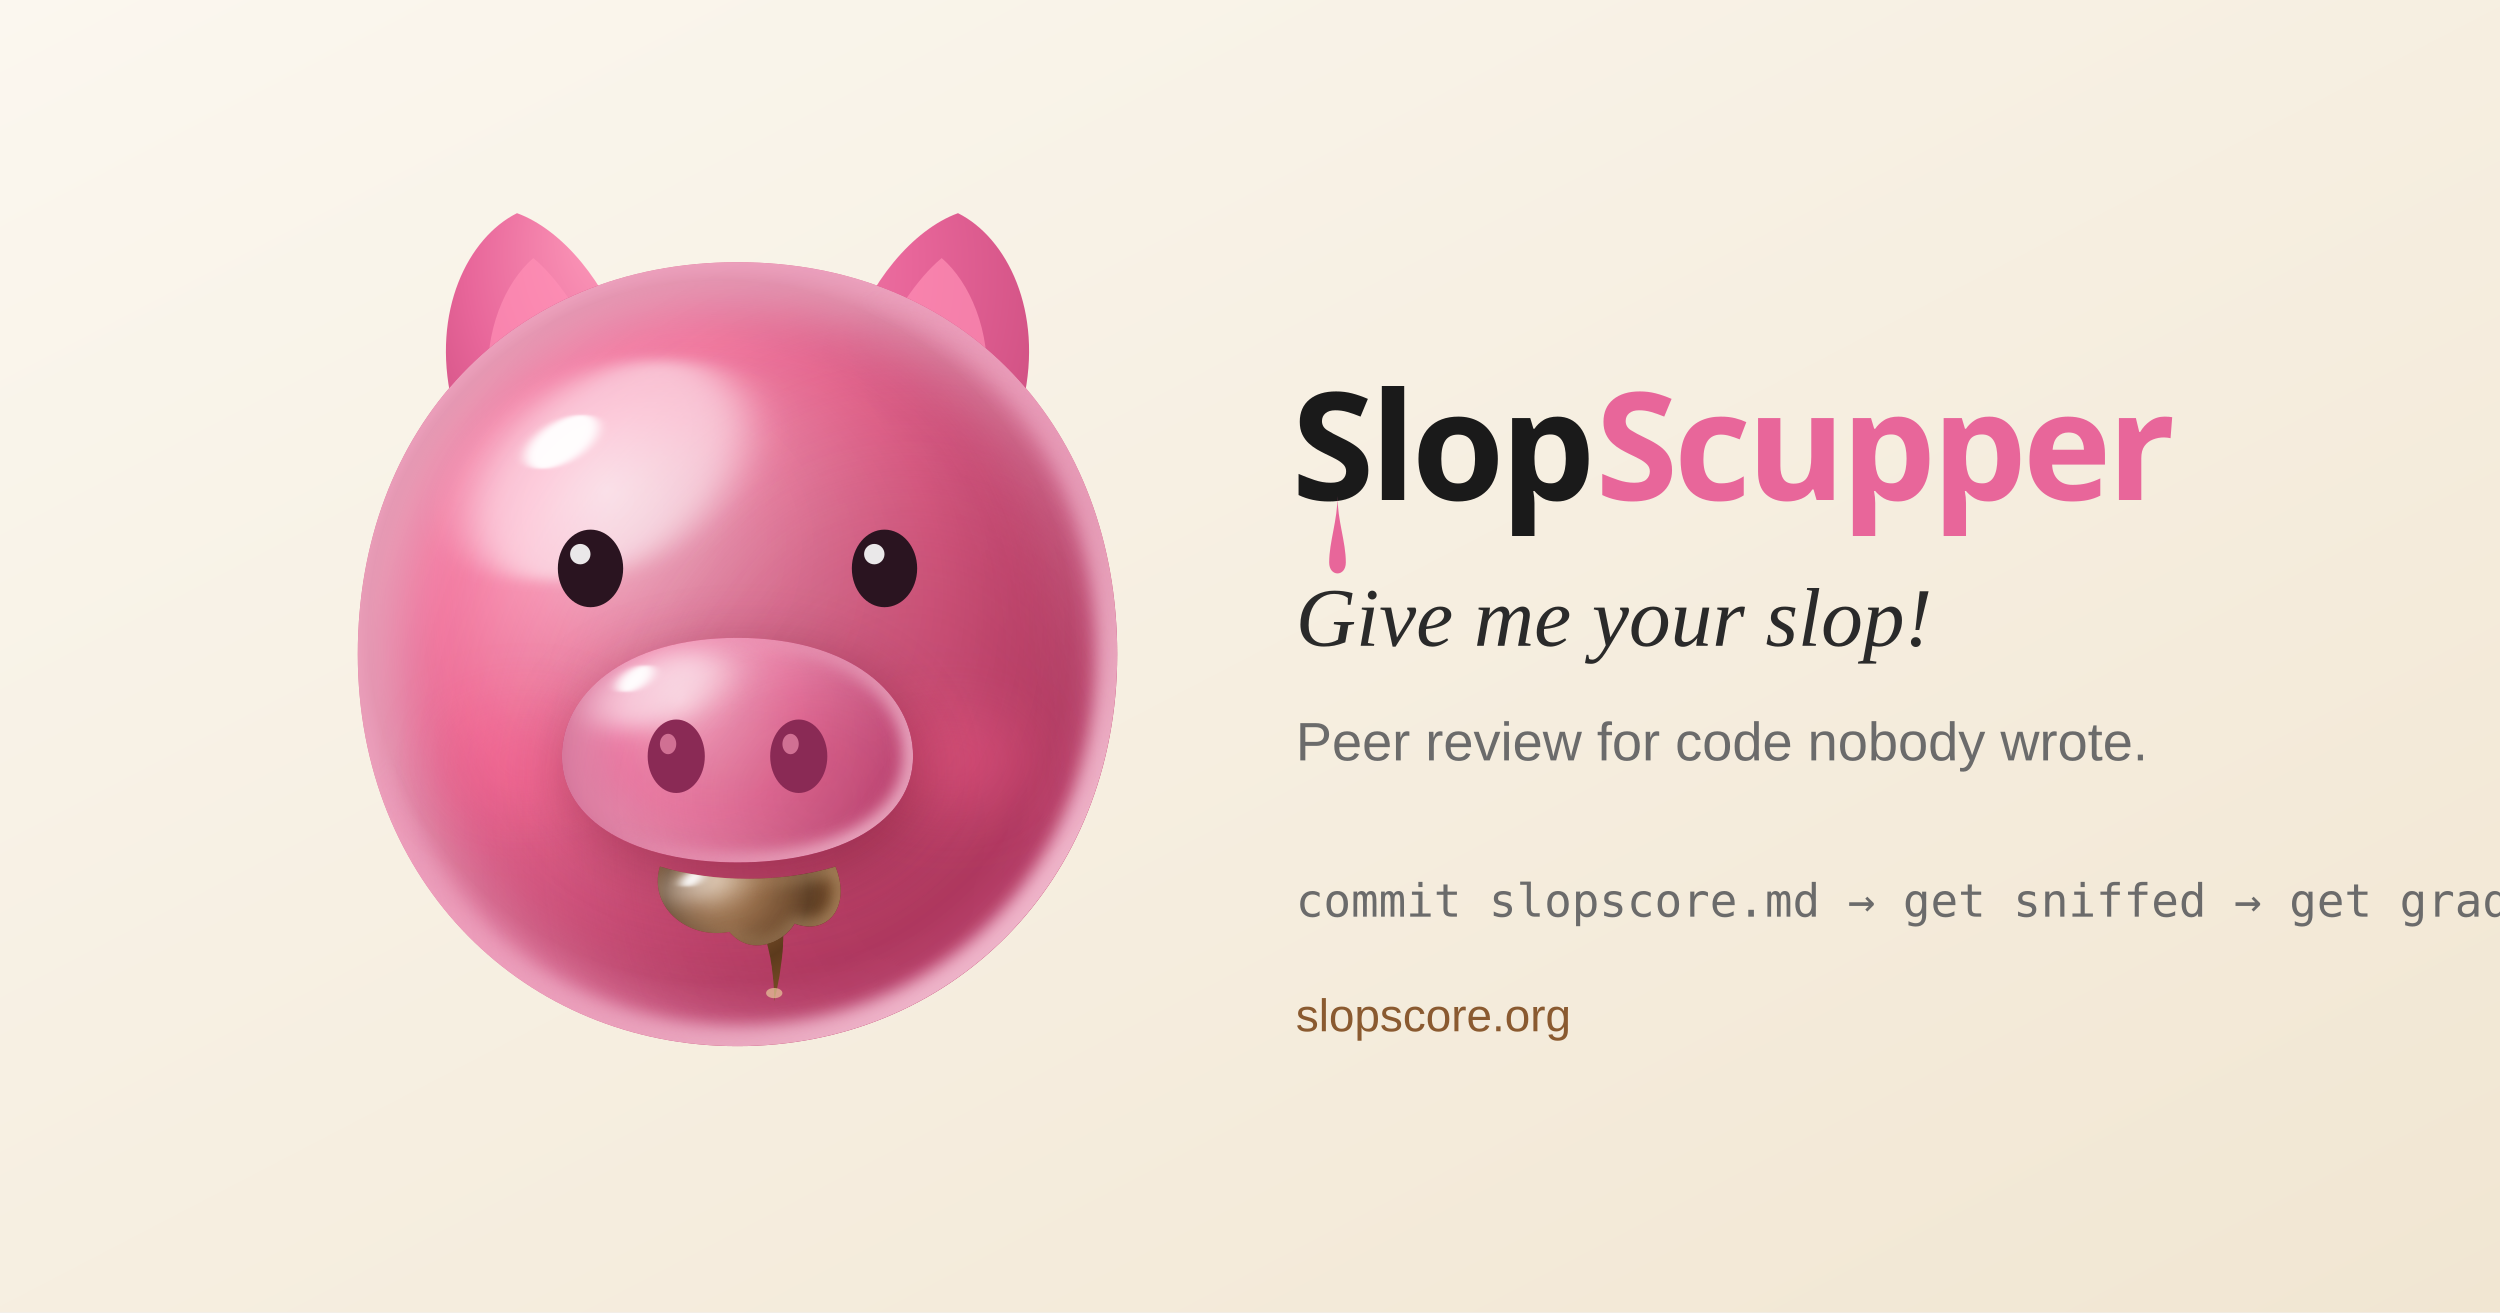
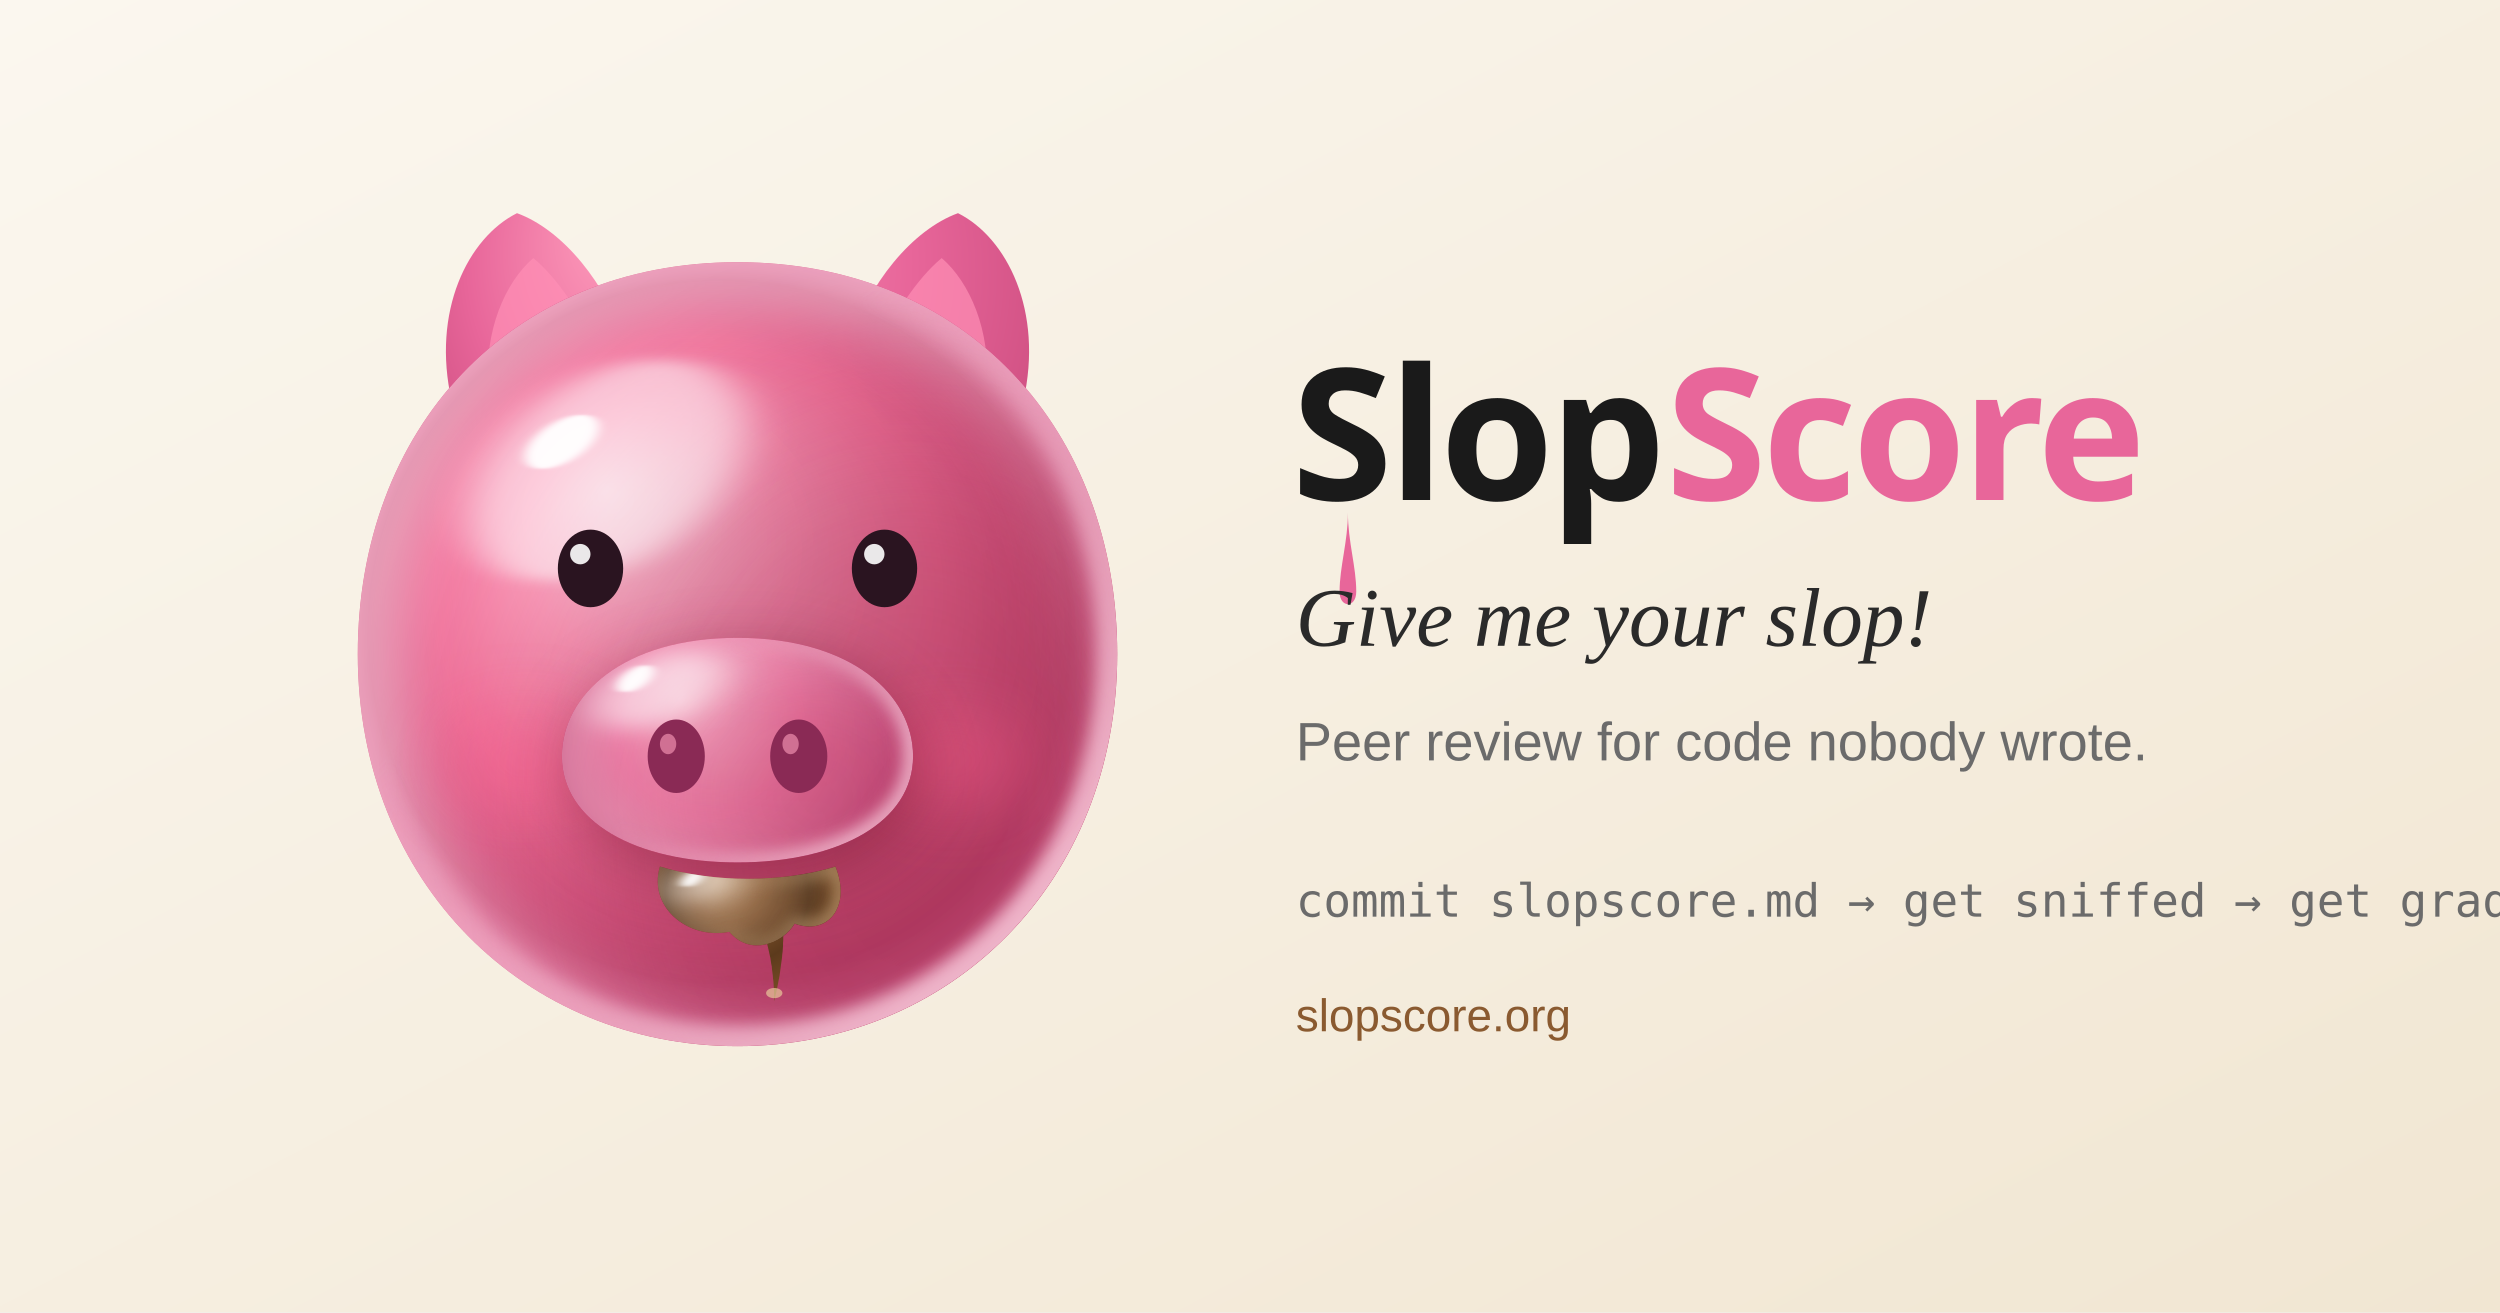
<svg xmlns="http://www.w3.org/2000/svg" viewBox="0 0 1200 630" width="1200" height="630">
  <defs>
    <linearGradient id="ogbg" x1="0" y1="0" x2="1" y2="1">
      <stop offset="0" stop-color="#fbf7ef" />
      <stop offset="1" stop-color="#f1e6d2" />
    </linearGradient>
  </defs>
  <rect width="1200" height="630" fill="url(#ogbg)" />
  <g transform="translate(60 20) scale(0.98)">
    <defs>
      <filter id="b2" x="-120%" y="-120%" width="340%" height="340%">
        <feGaussianBlur stdDeviation="2" />
      </filter>
      <filter id="b4" x="-120%" y="-120%" width="340%" height="340%">
        <feGaussianBlur stdDeviation="4" />
      </filter>
      <filter id="b8" x="-120%" y="-120%" width="340%" height="340%">
        <feGaussianBlur stdDeviation="8" />
      </filter>
      <filter id="b16" x="-120%" y="-120%" width="340%" height="340%">
        <feGaussianBlur stdDeviation="16" />
      </filter>
      <filter id="b30" x="-120%" y="-120%" width="340%" height="340%">
        <feGaussianBlur stdDeviation="30" />
      </filter>
      <filter id="b56" x="-120%" y="-120%" width="340%" height="340%">
        <feGaussianBlur stdDeviation="56" />
      </filter>
      <filter id="grain" x="0%" y="0%" width="100%" height="100%">
        <feTurbulence type="fractalNoise" baseFrequency="0.9" numOctaves="3" stitchTiles="stitch" />
        <feColorMatrix type="saturate" values="0" />
      </filter>
      <radialGradient id="pk" gradientUnits="userSpaceOnUse" cx="300" cy="300" r="200" fx="236" fy="220">
        <stop offset="0" stop-color="#ffd1de" />
        <stop offset="0.3" stop-color="#ff9fbd" />
        <stop offset="0.62" stop-color="#f2739c" />
        <stop offset="0.86" stop-color="#d4507e" />
        <stop offset="1" stop-color="#e8669a" />
      </radialGradient>
      <radialGradient id="sn" gradientUnits="userSpaceOnUse" cx="300" cy="346" r="90" fx="272" fy="322">
        <stop offset="0" stop-color="#ffb8cf" />
        <stop offset="0.5" stop-color="#f27aa6" />
        <stop offset="1" stop-color="#c94a7c" />
      </radialGradient>
      <radialGradient id="er" gradientUnits="userSpaceOnUse" cx="300" cy="120" r="180" fx="240" fy="90">
        <stop offset="0" stop-color="#ff9fbd" />
        <stop offset="0.6" stop-color="#e8669a" />
        <stop offset="1" stop-color="#c94a7c" />
      </radialGradient>
      <radialGradient id="mud" gradientUnits="userSpaceOnUse" cx="304" cy="420" r="50" fx="290" fy="410">
        <stop offset="0" stop-color="#b98a5a" />
        <stop offset="0.35" stop-color="#8a5a30" />
        <stop offset="0.7" stop-color="#5c3a1c" />
        <stop offset="1" stop-color="#7a4d26" />
      </radialGradient>
      <path id="p-head" d="M 300 108 C 412 108 486 190 486 300 C 486 412 404 492 300 492 C 196 492 114 412 114 300 C 114 190 188 108 300 108 Z" />
      <clipPath id="c-head">
        <use href="#p-head" />
      </clipPath>
      <path id="p-snout" d="M 300 292 C 356 292 386 320 386 350 C 386 382 350 402 300 402 C 250 402 214 382 214 350 C 214 320 244 292 300 292 Z" />
      <clipPath id="c-snout">
        <use href="#p-snout" />
      </clipPath>
      <path id="p-mud" d="M 262 404 C 256 424 276 440 296 436 C 306 448 322 442 328 432 C 344 438 356 424 348 404 C 322 412 288 412 262 404 Z" />
      <clipPath id="c-mud">
        <use href="#p-mud" />
      </clipPath>
      <linearGradient id="m-litH-r" gradientUnits="userSpaceOnUse" x1="114" y1="108" x2="486" y2="492">
        <stop offset="0.34" stop-color="#fff" />
        <stop offset="0.84" stop-color="#000" />
      </linearGradient>
      <mask id="m-litH">
        <rect width="600" height="600" fill="url(#m-litH-r)" />
      </mask>
      <linearGradient id="m-rimH-r" gradientUnits="userSpaceOnUse" x1="114" y1="108" x2="486" y2="492">
        <stop offset="0.34" stop-color="#000" />
        <stop offset="0.84" stop-color="#fff" />
      </linearGradient>
      <mask id="m-rimH">
        <rect width="600" height="600" fill="url(#m-rimH-r)" />
      </mask>
      <linearGradient id="m-litS-r" gradientUnits="userSpaceOnUse" x1="214" y1="292" x2="386" y2="402">
        <stop offset="0.34" stop-color="#fff" />
        <stop offset="0.84" stop-color="#000" />
      </linearGradient>
      <mask id="m-litS">
        <rect width="600" height="600" fill="url(#m-litS-r)" />
      </mask>
      <linearGradient id="m-rimS-r" gradientUnits="userSpaceOnUse" x1="214" y1="292" x2="386" y2="402">
        <stop offset="0.34" stop-color="#000" />
        <stop offset="0.84" stop-color="#fff" />
      </linearGradient>
      <mask id="m-rimS">
        <rect width="600" height="600" fill="url(#m-rimS-r)" />
      </mask>
      <linearGradient id="m-litM-r" gradientUnits="userSpaceOnUse" x1="256" y1="402" x2="358" y2="448">
        <stop offset="0.34" stop-color="#fff" />
        <stop offset="0.84" stop-color="#000" />
      </linearGradient>
      <mask id="m-litM">
        <rect width="600" height="600" fill="url(#m-litM-r)" />
      </mask>
      <linearGradient id="m-rimM-r" gradientUnits="userSpaceOnUse" x1="256" y1="402" x2="358" y2="448">
        <stop offset="0.34" stop-color="#000" />
        <stop offset="0.84" stop-color="#fff" />
      </linearGradient>
      <mask id="m-rimM">
        <rect width="600" height="600" fill="url(#m-rimM-r)" />
      </mask>
    </defs>
    <g style="isolation:isolate">
      <path d="M 160 176 C 150 132 168 96 192 84 C 214 92 236 118 246 150 C 210 152 182 162 160 176 Z" fill="url(#er)" />
      <path d="M 440 176 C 450 132 432 96 408 84 C 386 92 364 118 354 150 C 390 152 418 162 440 176 Z" fill="url(#er)" />
      <path d="M 178 168 C 176 142 186 118 200 106 C 212 116 224 134 230 150 Z" fill="#ff8fb5" opacity=".7" />
      <path d="M 422 168 C 424 142 414 118 400 106 C 388 116 376 134 370 150 Z" fill="#ff8fb5" opacity=".7" />
      <use href="#p-head" fill="url(#pk)" />
      <g clip-path="url(#c-head)">
        <ellipse cx="384" cy="386" rx="167" ry="211" fill="#8a2a55" opacity="0.4" filter="url(#b56)" style="mix-blend-mode:multiply" />
        <g mask="url(#m-litH)">
          <use href="#p-head" fill="none" stroke="#fff" stroke-width="42" filter="url(#b16)" opacity=".5" />
        </g>
        <ellipse cx="236" cy="210" rx="74" ry="46" fill="#fff" opacity="0.5" filter="url(#b8)" transform="rotate(-30 236 210)" />
        <ellipse cx="214" cy="196" rx="20" ry="10" fill="#fff" opacity=".95" filter="url(#b2)" transform="rotate(-30 214 196)" />
        <g mask="url(#m-rimH)">
          <use href="#p-head" fill="none" stroke="#ffd8e6" stroke-width="21" filter="url(#b4)" opacity="0.75" />
        </g>
      </g>
      <g clip-path="url(#c-head)">
        <ellipse cx="196" cy="352" rx="40" ry="24" fill="#ff5f8f" opacity=".35" filter="url(#b16)" />
        <ellipse cx="404" cy="352" rx="40" ry="24" fill="#ff5f8f" opacity=".35" filter="url(#b16)" />
      </g>
      <g clip-path="url(#c-head)">
        <use href="#p-snout" fill="#8a2a55" opacity="0.45" filter="url(#b16)" style="mix-blend-mode:multiply" transform="translate(3,8)" />
      </g>
      <use href="#p-snout" fill="url(#sn)" />
      <g clip-path="url(#c-snout)">
        <ellipse cx="339" cy="370" rx="77" ry="59" fill="#8a2a55" opacity="0.45" filter="url(#b56)" style="mix-blend-mode:multiply" />
        <g mask="url(#m-litS)">
          <use href="#p-snout" fill="none" stroke="#fff" stroke-width="19" filter="url(#b16)" opacity=".5" />
        </g>
        <ellipse cx="262" cy="318" rx="34" ry="16" fill="#fff" opacity="0.5" filter="url(#b8)" transform="rotate(-20 262 318)" />
        <ellipse cx="250" cy="312" rx="10" ry="5" fill="#fff" opacity=".95" filter="url(#b2)" transform="rotate(-30 250 312)" />
        <g mask="url(#m-rimS)">
          <use href="#p-snout" fill="none" stroke="#ffd8e6" stroke-width="9" filter="url(#b4)" opacity="0.75" />
        </g>
      </g>
      <ellipse cx="270" cy="350" rx="14" ry="18" fill="#8a2a55" />
      <ellipse cx="330" cy="350" rx="14" ry="18" fill="#8a2a55" />
      <ellipse cx="266" cy="344" rx="4" ry="5" fill="#ff9fbd" opacity=".6" />
      <ellipse cx="326" cy="344" rx="4" ry="5" fill="#ff9fbd" opacity=".6" />
      <ellipse cx="228" cy="258" rx="16" ry="19" fill="#2a1420" />
      <ellipse cx="372" cy="258" rx="16" ry="19" fill="#2a1420" />
      <circle cx="223" cy="251" r="5" fill="#fff" opacity=".9" />
      <circle cx="367" cy="251" r="5" fill="#fff" opacity=".9" />
      <path d="M 313.5 438.6 L 313.9 439.8 L 314.3 441.0 L 314.6 442.3 L 314.9 443.5 L 315.2 444.8 L 315.5 446.1 L 315.8 447.5 L 316.1 448.8 L 316.3 450.2 L 316.5 451.6 L 316.8 453.0 L 316.9 454.4 L 317.1 455.9 L 317.3 457.4 L 317.4 458.9 L 317.6 460.4 L 317.7 462.0 L 317.8 463.5 L 317.9 465.1 L 317.9 466.7 L 318.0 468.4 L 318.0 470.0 L 318.0 470.0 L 318.4 468.4 L 318.7 466.8 L 319.1 465.2 L 319.4 463.6 L 319.7 462.1 L 320.0 460.5 L 320.3 459.0 L 320.6 457.5 L 320.8 456.0 L 321.0 454.5 L 321.2 453.0 L 321.4 451.5 L 321.6 450.1 L 321.8 448.6 L 321.9 447.2 L 322.1 445.7 L 322.2 444.3 L 322.3 442.9 L 322.3 441.5 L 322.4 440.1 L 322.4 438.7 L 322.5 437.4 Z" fill="url(#mud)" />
      <use href="#p-mud" fill="url(#mud)" />
      <g clip-path="url(#c-mud)">
        <ellipse cx="325" cy="432" rx="41" ry="24" fill="#2a1608" opacity="0.5" filter="url(#b56)" style="mix-blend-mode:multiply" />
        <g mask="url(#m-litM)">
          <use href="#p-mud" fill="none" stroke="#fff" stroke-width="10" filter="url(#b16)" opacity=".5" />
        </g>
        <ellipse cx="284" cy="412" rx="18" ry="8" fill="#fff" opacity="0.55" filter="url(#b8)" transform="rotate(-20 284 412)" />
        <ellipse cx="278" cy="410" rx="6" ry="3" fill="#fff" opacity=".95" filter="url(#b2)" transform="rotate(-30 278 410)" />
        <g mask="url(#m-rimM)">
          <use href="#p-mud" fill="none" stroke="#e8c79a" stroke-width="5" filter="url(#b4)" opacity="0.75" />
        </g>
      </g>
      <ellipse cx="318" cy="466" rx="4" ry="2.5" fill="#e8c79a" opacity=".7" />
    </g>
  </g>
  <g transform="translate(620 150)">
-     <text x="0" y="90" font-family="'Arial Black', Impact, system-ui, sans-serif" font-size="72" font-weight="900" letter-spacing="-2" fill="#1a1a1a">Slop<tspan fill="#e8669a">Scupper</tspan>
+     <text x="0" y="90" font-family="'Arial Black', Impact, system-ui, sans-serif" font-size="88" font-weight="900" letter-spacing="-2" fill="#1a1a1a">Slop<tspan fill="#e8669a">Score</tspan>
    </text>
-     <path d="M22 88c0 12-4 22-4 32 0 7 8 7 8 0 0-10-4-20-4-32z" fill="#e8669a" />
+     <path d="M27 96c0 14-4 26-4 38 0 8 8 8 8 0 0-12-4-24-4-38z" fill="#e8669a" />
    <text x="2" y="160" font-family="Georgia, 'Times New Roman', serif" font-style="italic" font-size="40" fill="#2a2a2a">Give me your slop!</text>
    <text x="2" y="215" font-family="system-ui, Segoe UI, Arial, sans-serif" font-size="26" fill="#6b6b6b">Peer review for code nobody wrote.</text>
    <text x="2" y="290" font-family="ui-monospace, Menlo, Consolas, monospace" font-size="22" fill="#6b6b6b">commit slopscore.md → get sniffed → get graded</text>
    <text x="2" y="345" font-family="system-ui, Segoe UI, Arial, sans-serif" font-size="22" fill="#8a5a30">slopscore.org</text>
  </g>
</svg>
